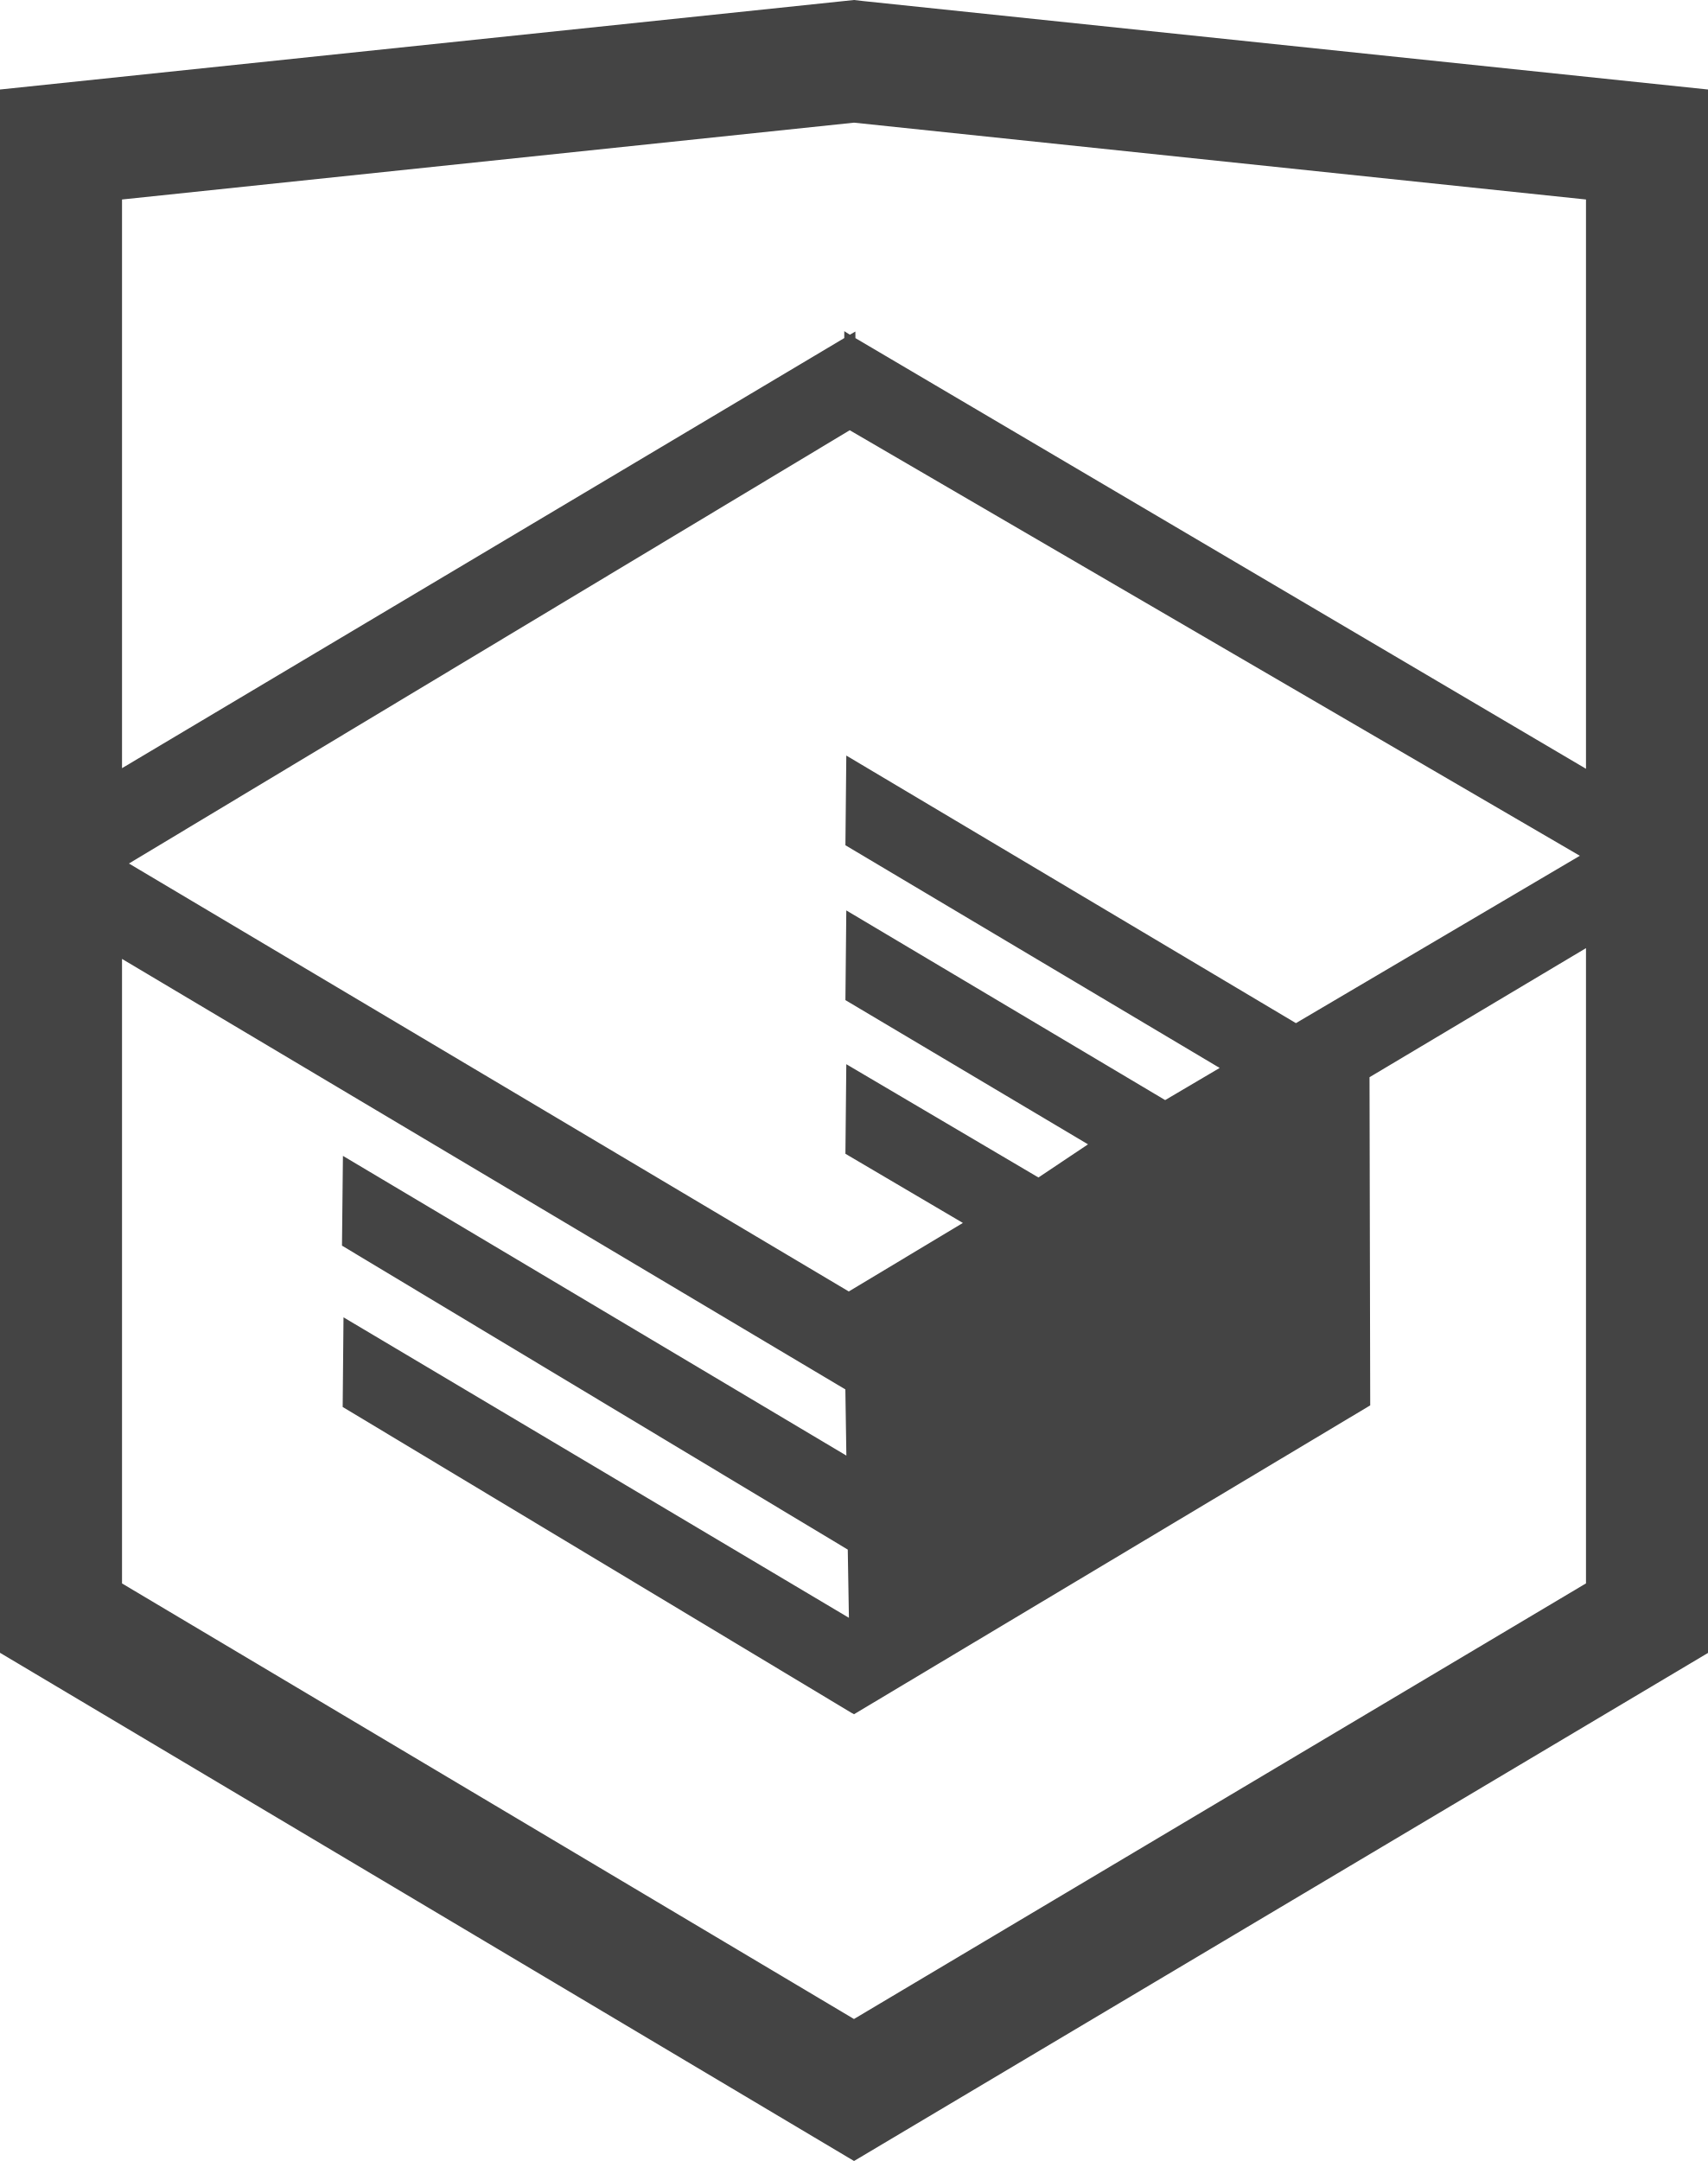
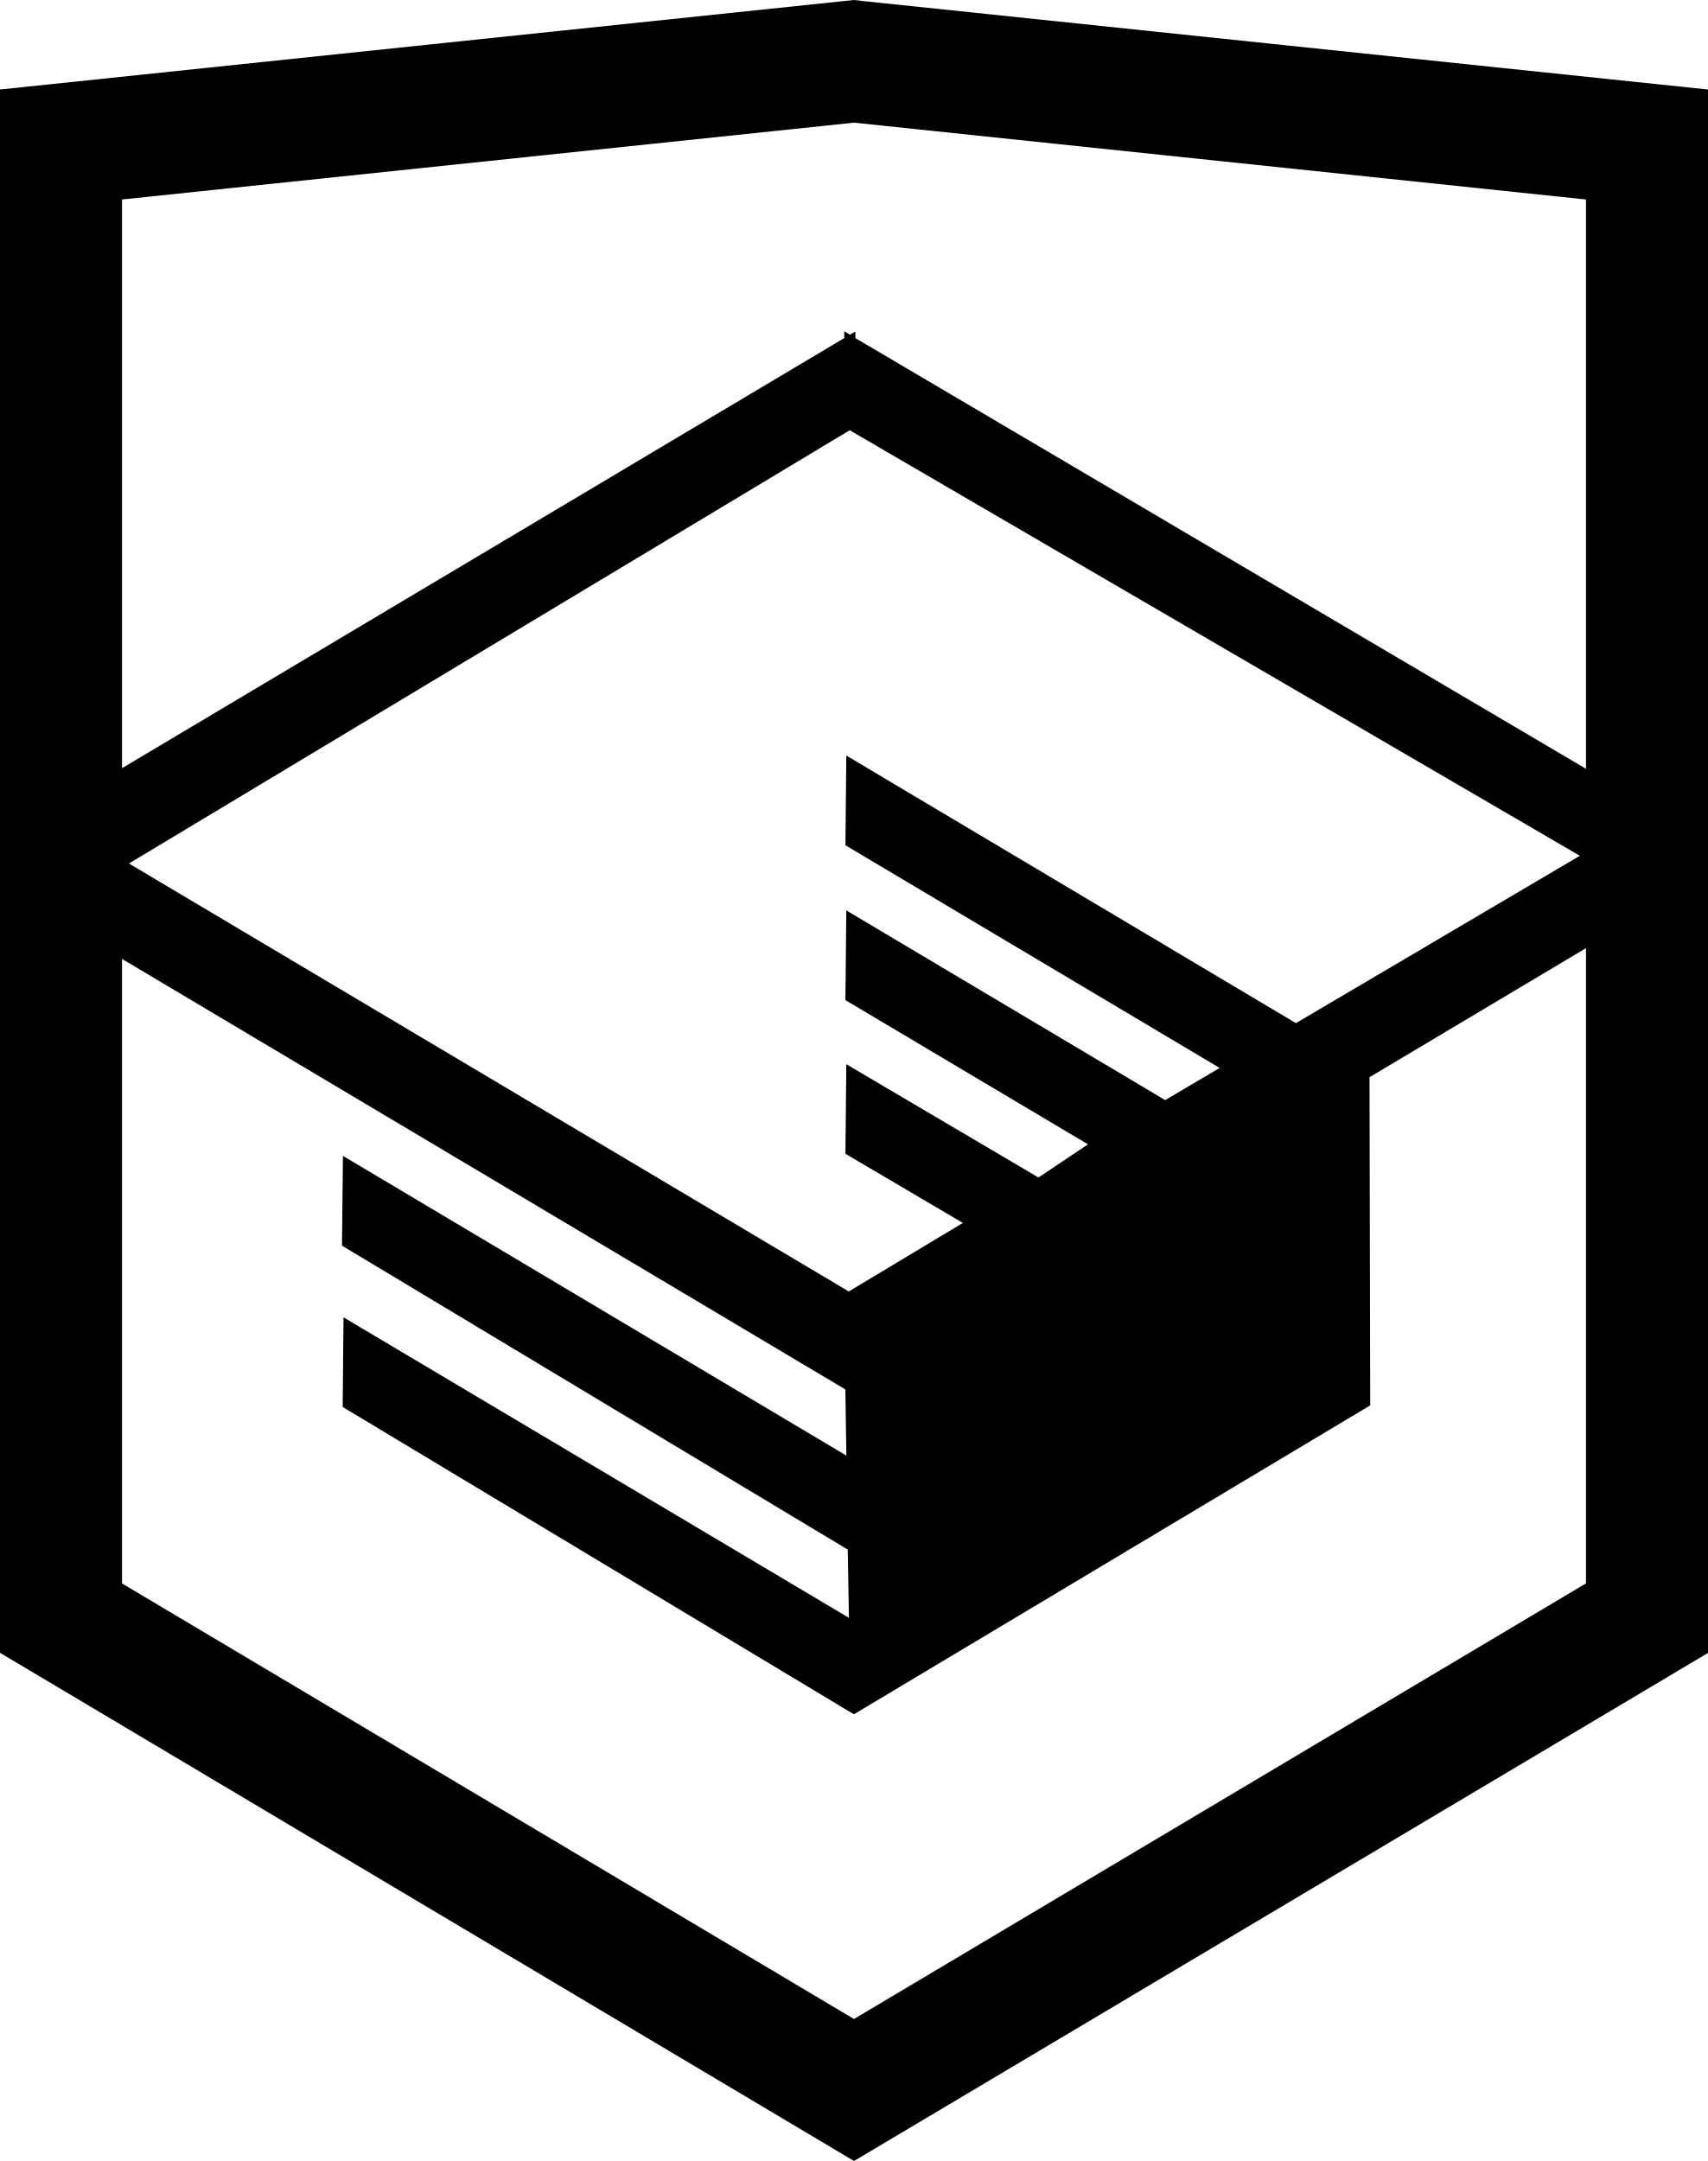
<svg xmlns="http://www.w3.org/2000/svg" width="26.943" height="34.09" viewBox="0 0 26.943 34.09">
-   <path d="M13.62.017L13.472 0 0 1.412v24.661l13.473 8.017 13.43-7.99.042-.025V1.412L13.62.017zm11.399 12.11L13.495 5.334l-.001-.104-.087.05-.088-.056v.109L1.925 12.118V3.147l11.548-1.212L25.02 3.147v8.98zm-11.614-5.34L24.923 13.5l-4.479 2.64-7.093-4.221-.014 1.415 5.904 3.513-.86.507-5.03-2.992-.014 1.415 3.827 2.275-.782.523-3.031-1.787-.014 1.413 1.853 1.091-1.8 1.081-11.356-6.751 11.371-6.835zm-11.48 8.34l11.411 6.791.016 1.044-7.942-4.728-.015 1.416 7.979 4.795.018 1.076-7.973-4.74-.013 1.414 8.021 4.822.046.025 8.143-4.872-.011-5.177 3.415-2.036v10.021L13.472 31.85 1.925 24.979v-9.852z" fill="#444444" />
+   <path d="M13.62.017L13.472 0 0 1.412v24.661l13.473 8.017 13.43-7.99.042-.025V1.412L13.62.017zm11.399 12.11L13.495 5.334l-.001-.104-.087.05-.088-.056v.109L1.925 12.118V3.147l11.548-1.212L25.02 3.147v8.98zm-11.614-5.34L24.923 13.5l-4.479 2.64-7.093-4.221-.014 1.415 5.904 3.513-.86.507-5.03-2.992-.014 1.415 3.827 2.275-.782.523-3.031-1.787-.014 1.413 1.853 1.091-1.8 1.081-11.356-6.751 11.371-6.835zm-11.48 8.34l11.411 6.791.016 1.044-7.942-4.728-.015 1.416 7.979 4.795.018 1.076-7.973-4.74-.013 1.414 8.021 4.822.046.025 8.143-4.872-.011-5.177 3.415-2.036v10.021L13.472 31.85 1.925 24.979v-9.852z" />
</svg>
